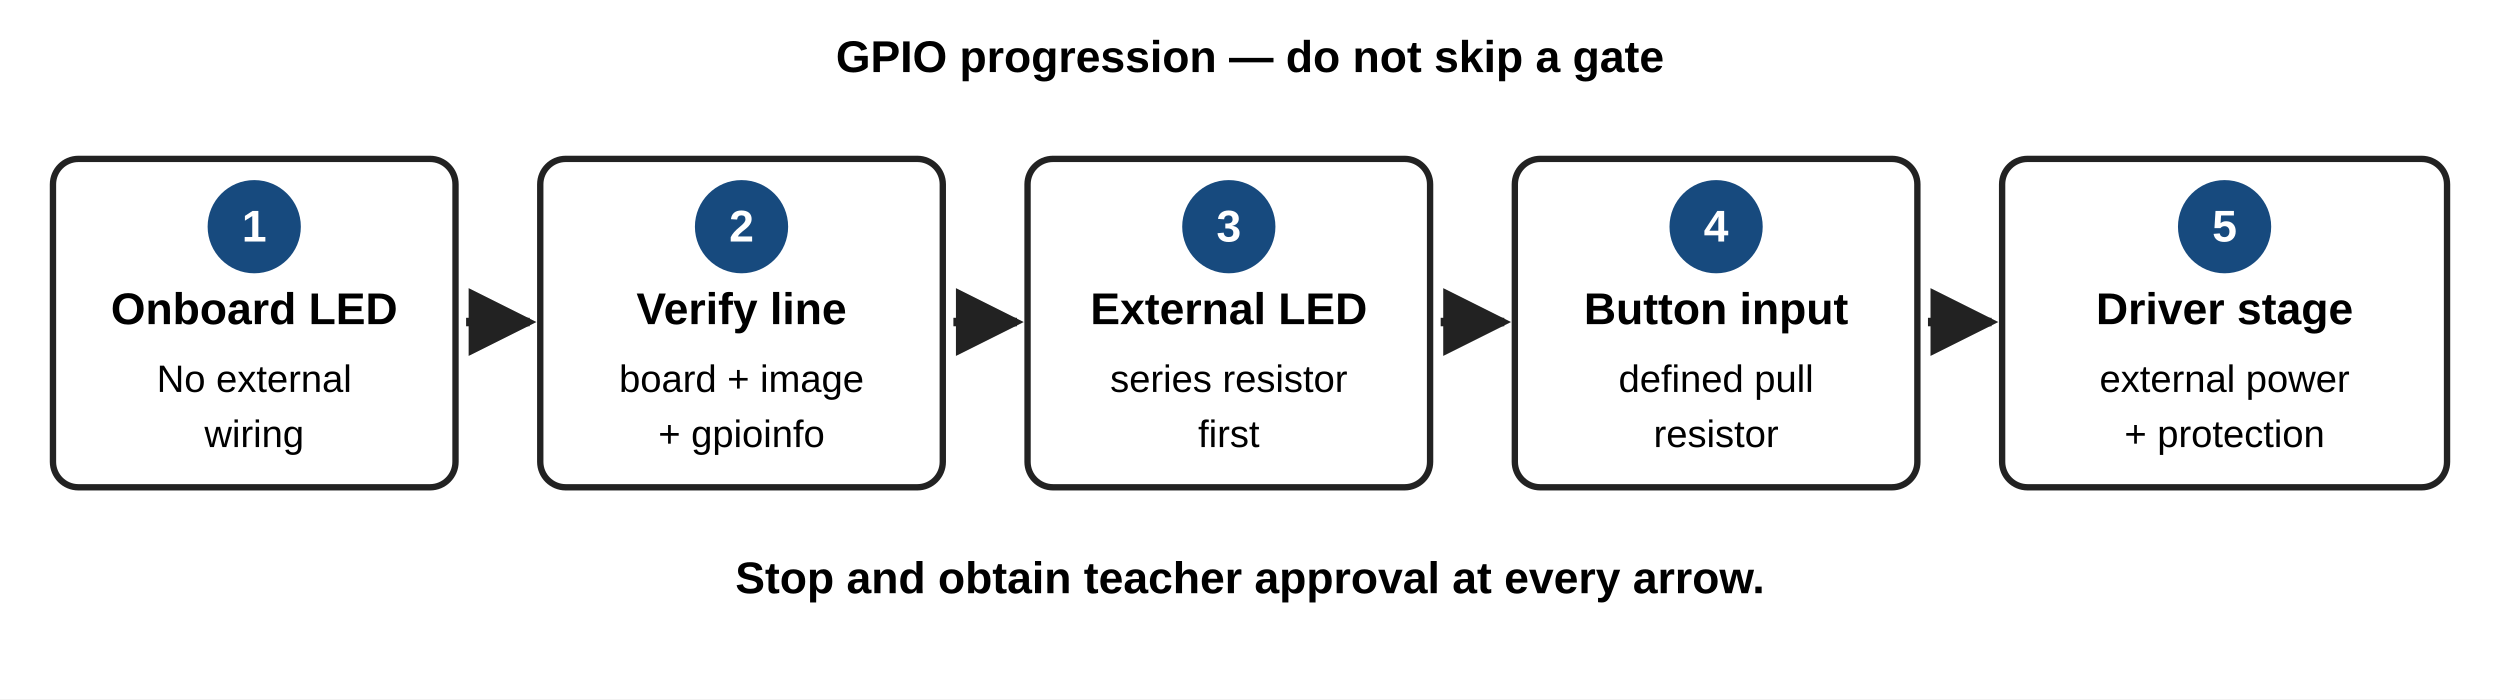
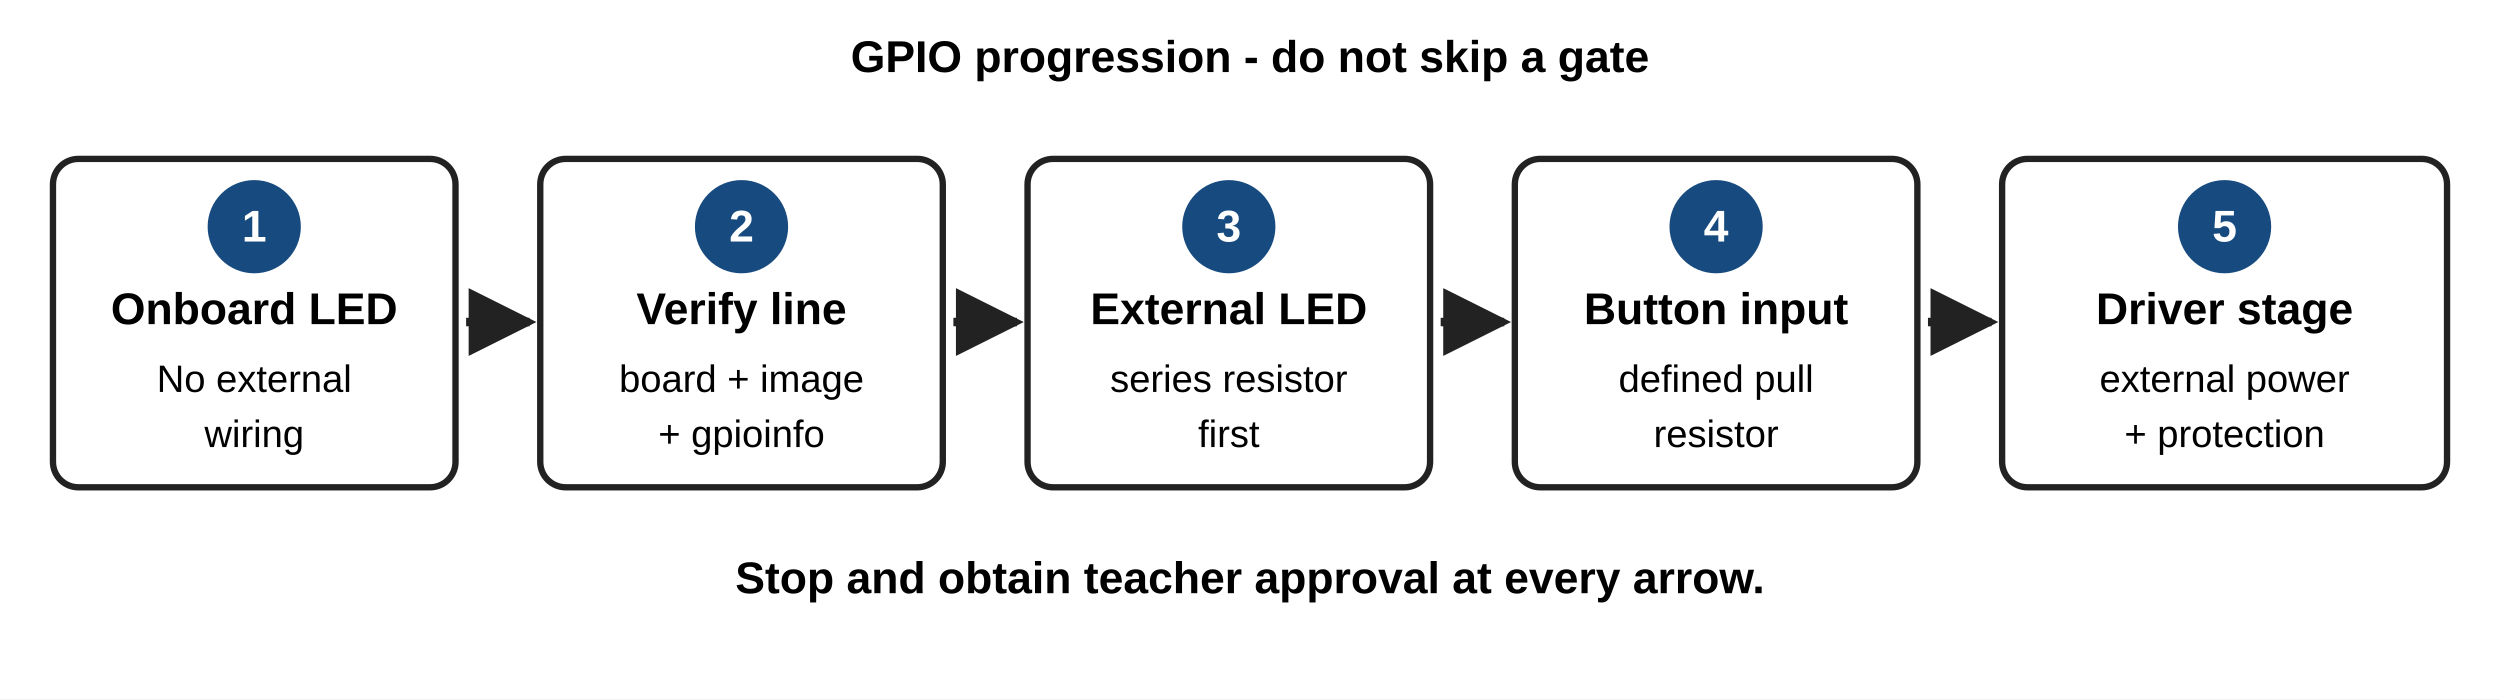
<svg xmlns="http://www.w3.org/2000/svg" viewBox="0 0 1180 330" role="img" aria-labelledby="title desc">
  <defs>
    <marker id="a" viewBox="0 0 10 10" refX="9" refY="5" markerWidth="8" markerHeight="8" orient="auto">
      <path d="M0 0L10 5L0 10z" fill="#222" />
    </marker>
    <style>.b{fill:#fff;stroke:#222;stroke-width:3;rx:12}.n{fill:#174a7e}.h{font:700 21px Arial,sans-serif}.t{font:18px Arial,sans-serif}.l{stroke:#222;stroke-width:4;marker-end:url(#a)}</style>
  </defs>
  <rect width="1180" height="330" fill="#fff" />
-   <text x="590" y="34" text-anchor="middle" class="h">GPIO progression — do not skip a gate</text>
+   <text x="590" y="34" text-anchor="middle" class="h">GPIO progression  -  do not skip a gate</text>
  <g transform="translate(25 75)">
    <rect class="b" width="190" height="155" />
    <circle class="n" cx="95" cy="32" r="22" />
    <text x="95" y="39" fill="#fff" text-anchor="middle" class="h">1</text>
    <text x="95" y="78" text-anchor="middle" class="h">Onboard LED</text>
    <text x="95" y="110" text-anchor="middle" class="t">No external</text>
    <text x="95" y="136" text-anchor="middle" class="t">wiring</text>
  </g>
  <line x1="220" y1="152" x2="250" y2="152" class="l" />
  <g transform="translate(255 75)">
    <rect class="b" width="190" height="155" />
    <circle class="n" cx="95" cy="32" r="22" />
    <text x="95" y="39" fill="#fff" text-anchor="middle" class="h">2</text>
    <text x="95" y="78" text-anchor="middle" class="h">Verify line</text>
    <text x="95" y="110" text-anchor="middle" class="t">board + image</text>
    <text x="95" y="136" text-anchor="middle" class="t">+ gpioinfo</text>
  </g>
  <line x1="450" y1="152" x2="480" y2="152" class="l" />
  <g transform="translate(485 75)">
    <rect class="b" width="190" height="155" />
    <circle class="n" cx="95" cy="32" r="22" />
    <text x="95" y="39" fill="#fff" text-anchor="middle" class="h">3</text>
    <text x="95" y="78" text-anchor="middle" class="h">External LED</text>
    <text x="95" y="110" text-anchor="middle" class="t">series resistor</text>
    <text x="95" y="136" text-anchor="middle" class="t">first</text>
  </g>
  <line x1="680" y1="152" x2="710" y2="152" class="l" />
  <g transform="translate(715 75)">
    <rect class="b" width="190" height="155" />
    <circle class="n" cx="95" cy="32" r="22" />
    <text x="95" y="39" fill="#fff" text-anchor="middle" class="h">4</text>
    <text x="95" y="78" text-anchor="middle" class="h">Button input</text>
    <text x="95" y="110" text-anchor="middle" class="t">defined pull</text>
    <text x="95" y="136" text-anchor="middle" class="t">resistor</text>
  </g>
  <line x1="910" y1="152" x2="940" y2="152" class="l" />
  <g transform="translate(945 75)">
    <rect class="b" width="210" height="155" />
    <circle class="n" cx="105" cy="32" r="22" />
    <text x="105" y="39" fill="#fff" text-anchor="middle" class="h">5</text>
    <text x="105" y="78" text-anchor="middle" class="h">Driver stage</text>
    <text x="105" y="110" text-anchor="middle" class="t">external power</text>
    <text x="105" y="136" text-anchor="middle" class="t">+ protection</text>
  </g>
  <text x="590" y="280" text-anchor="middle" class="h">Stop and obtain teacher approval at every arrow.</text>
</svg>
